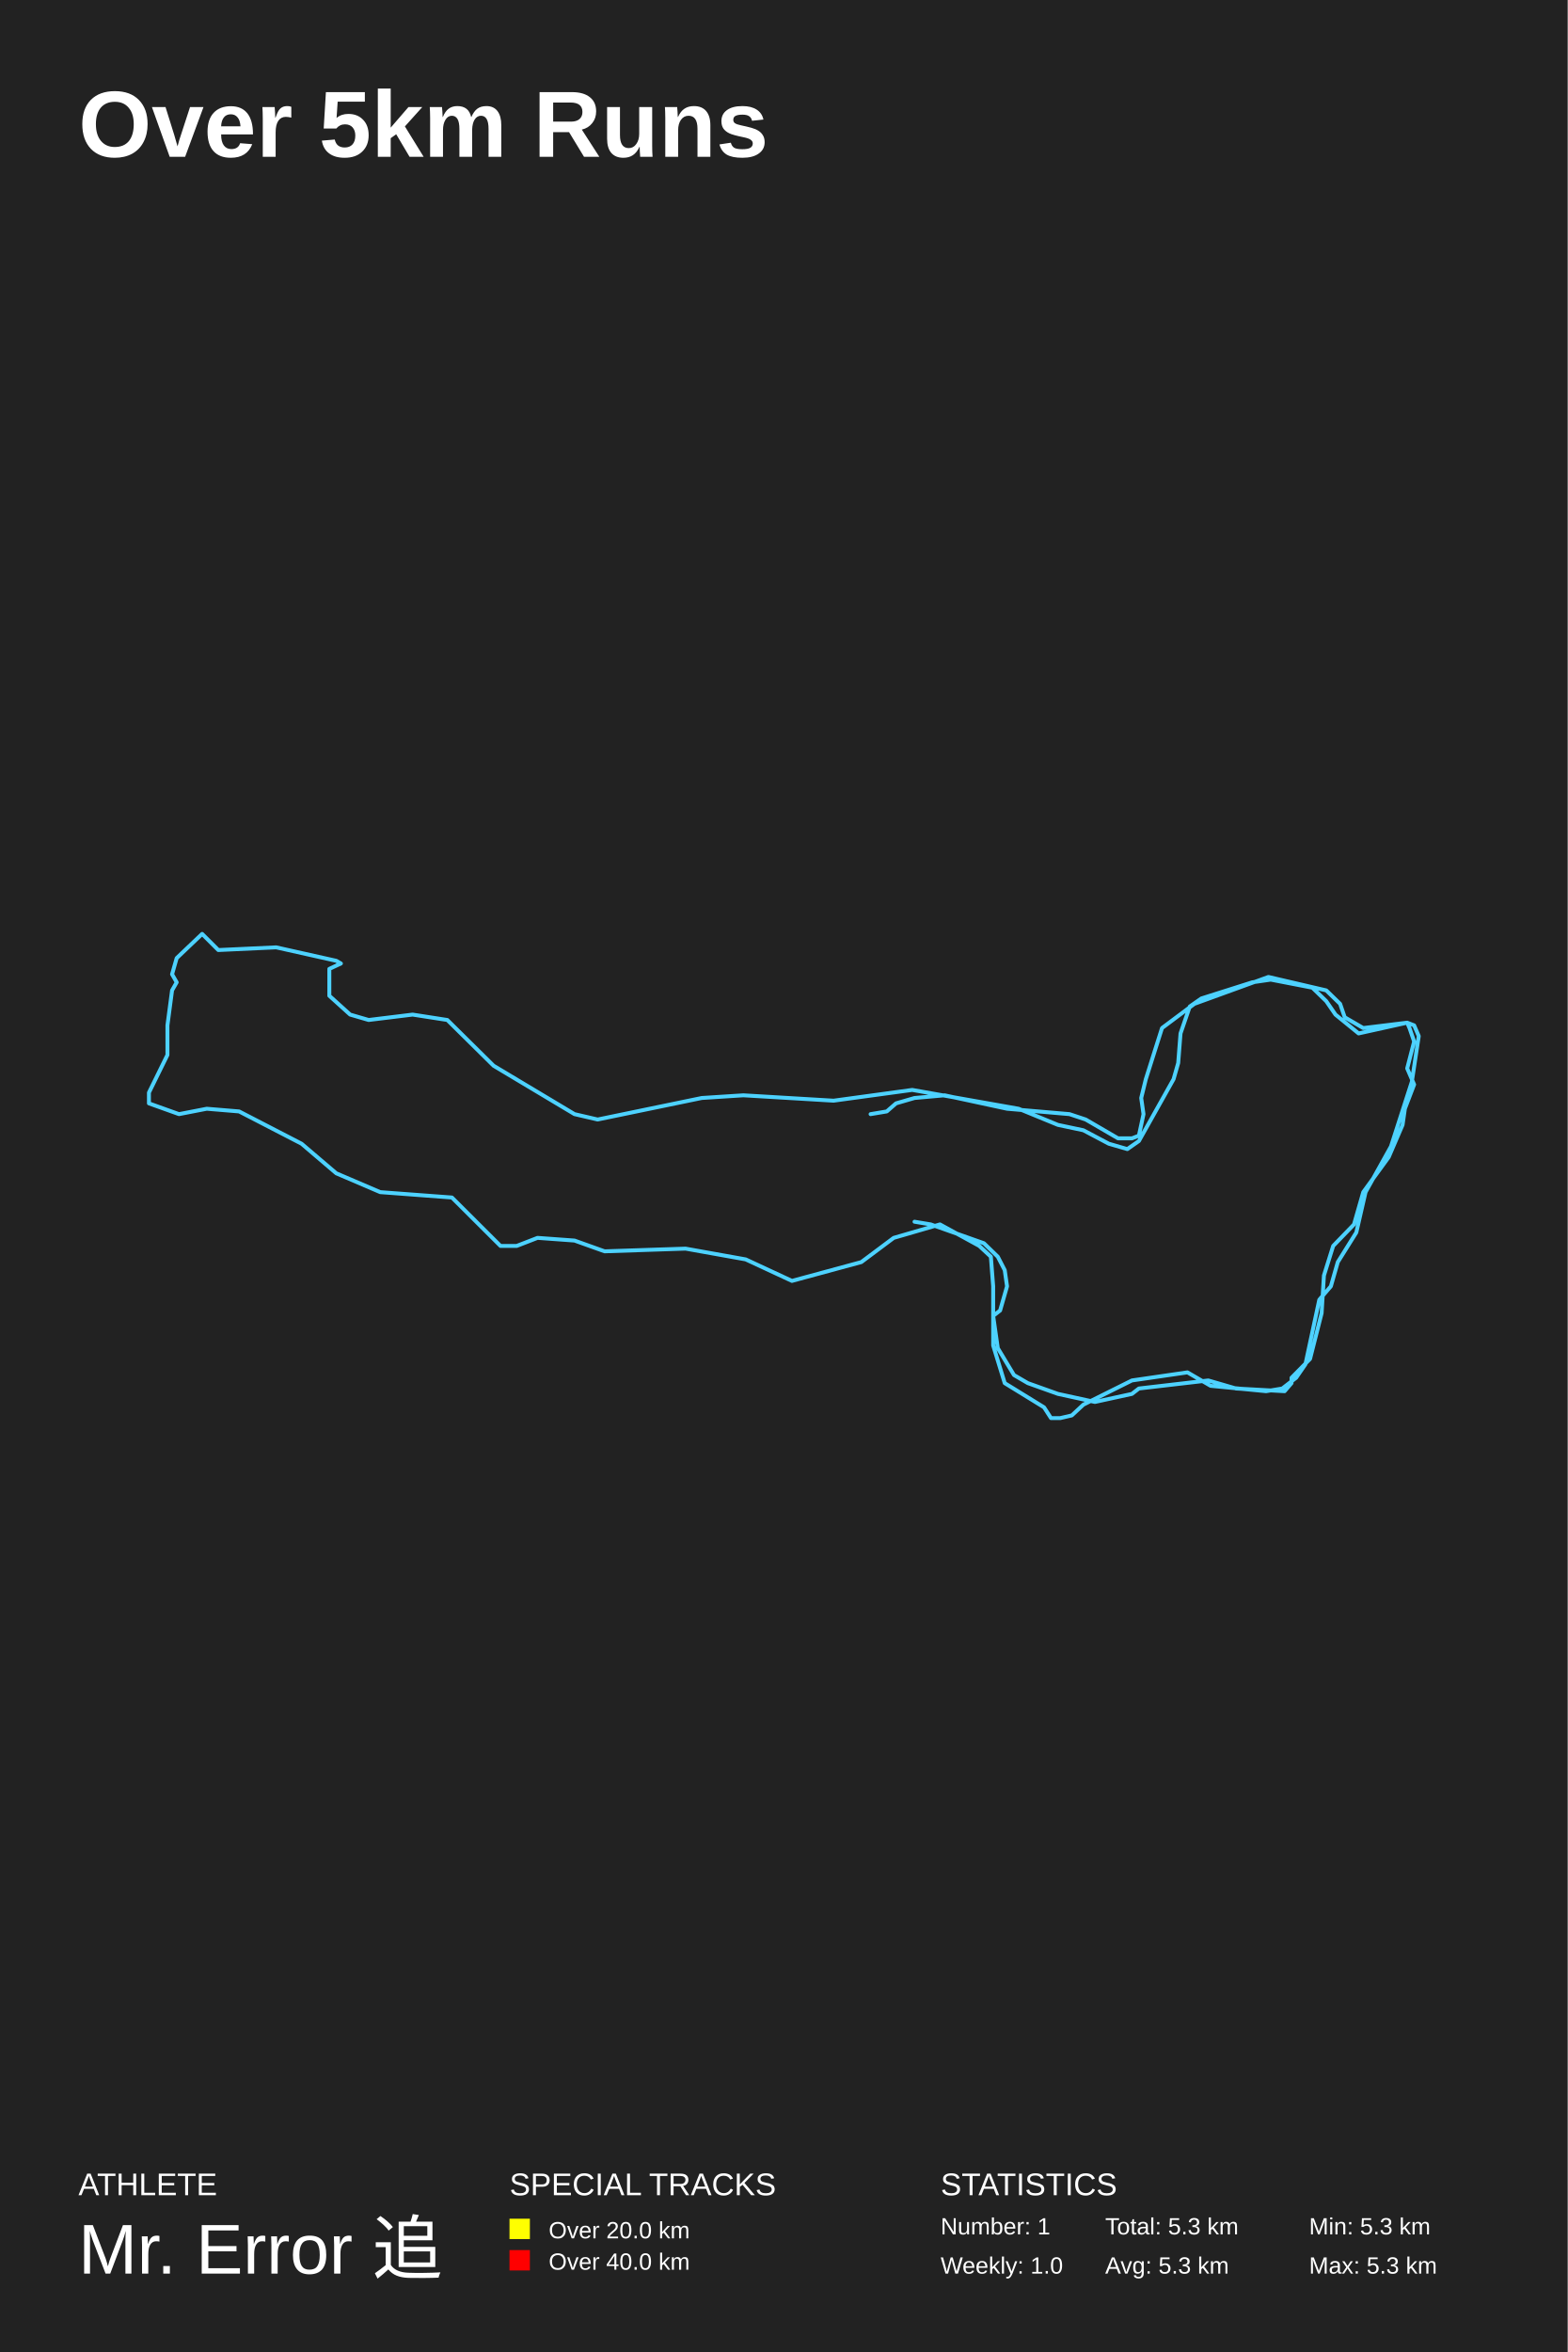
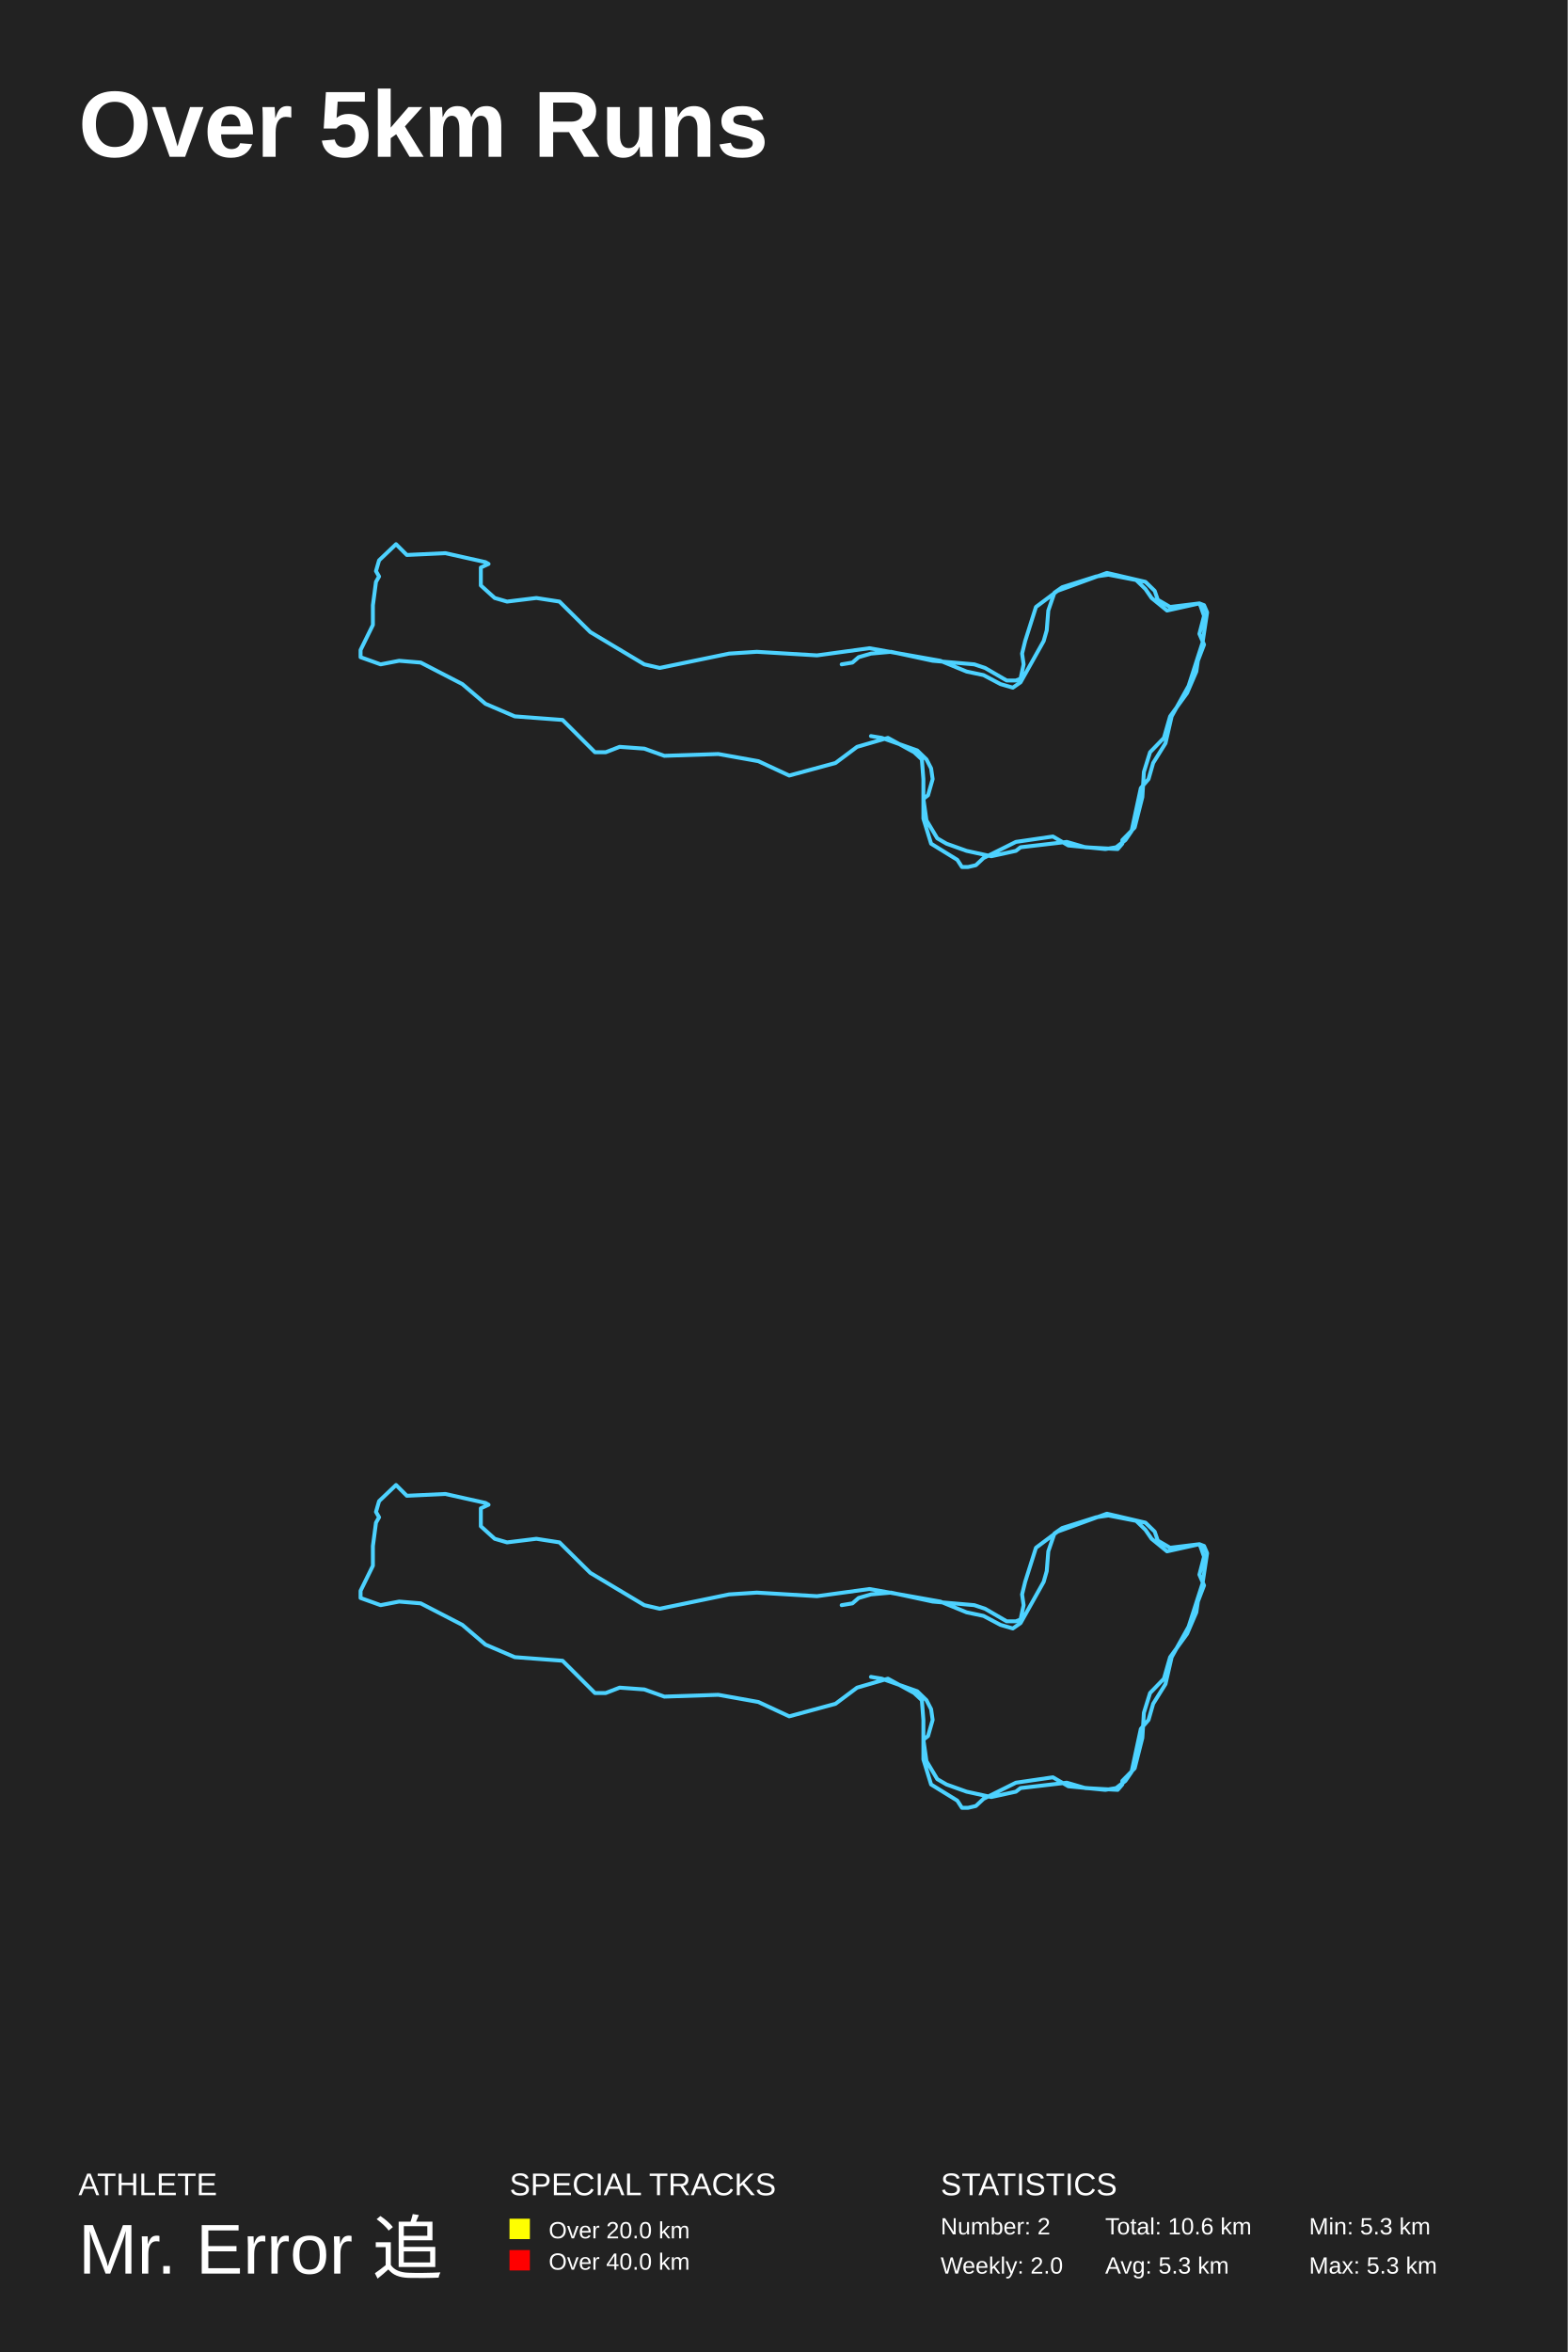
<svg xmlns="http://www.w3.org/2000/svg" baseProfile="full" height="300mm" version="1.1" viewBox="0,0,200,300" width="200mm">
  <defs />
  <rect fill="#222222" height="300" width="200" x="0" y="0" />
  <text fill="#FFFFFF" style="font-size:12px; font-family:Arial; font-weight:bold;" x="10" y="20">Over 5km Runs</text>
  <text fill="#FFFFFF" style="font-size:4px; font-family:Arial" x="10" y="280">ATHLETE</text>
  <text fill="#FFFFFF" style="font-size:9px; font-family:Arial" x="10" y="290">Mr. Error 追</text>
  <text fill="#FFFFFF" style="font-size:4px; font-family:Arial" x="65" y="280">SPECIAL TRACKS</text>
  <rect fill="yellow" height="2.6" width="2.6" x="65" y="283" />
  <text fill="#FFFFFF" style="font-size:3px; font-family:Arial" x="70" y="285.5">Over 20.0 km</text>
  <rect fill="red" height="2.6" width="2.6" x="65" y="287" />
  <text fill="#FFFFFF" style="font-size:3px; font-family:Arial" x="70" y="289.5">Over 40.0 km</text>
  <text fill="#FFFFFF" style="font-size:4px; font-family:Arial" x="120" y="280">STATISTICS</text>
-   <text fill="#FFFFFF" style="font-size:3px; font-family:Arial" x="120" y="285">Number: 1</text>
-   <text fill="#FFFFFF" style="font-size:3px; font-family:Arial" x="120" y="290">Weekly: 1.0</text>
-   <text fill="#FFFFFF" style="font-size:3px; font-family:Arial" x="141" y="285">Total: 5.3 km</text>
+   <text fill="#FFFFFF" style="font-size:3px; font-family:Arial" x="120" y="285">Number: 2</text>
+   <text fill="#FFFFFF" style="font-size:3px; font-family:Arial" x="120" y="290">Weekly: 2.0</text>
+   <text fill="#FFFFFF" style="font-size:3px; font-family:Arial" x="141" y="285">Total: 10.6 km</text>
  <text fill="#FFFFFF" style="font-size:3px; font-family:Arial" x="141" y="290">Avg: 5.3 km</text>
  <text fill="#FFFFFF" style="font-size:3px; font-family:Arial" x="167" y="285">Min: 5.3 km</text>
  <text fill="#FFFFFF" style="font-size:3px; font-family:Arial" x="167" y="290">Max: 5.3 km</text>
-   <polyline fill="none" points="116.672,155.833 118.738,156.176 125.525,158.578 127.295,160.293 128.18,162.009 128.475,164.068 127.59,167.156 126.705,167.842 127.295,171.959 129.361,175.39 131.131,176.42 134.967,177.792 139.689,178.821 144.41,177.792 145.295,177.106 154.148,176.077 157.689,177.106 163.885,177.449 164.77,176.42 164.77,175.733 167.131,173.332 168.607,167.499 168.902,162.695 170.082,158.921 172.738,156.176 173.918,152.059 177.164,147.598 178.934,143.481 179.23,141.422 180.41,138.334 179.525,136.276 180.41,132.845 179.82,131.129 179.525,130.443 173.328,131.815 170.377,129.413 169.197,127.698 167.426,125.982 162.115,124.953 159.754,125.296 153.262,127.355 151.787,128.384 150.607,131.815 150.311,135.589 149.721,137.648 145.295,145.54 143.82,146.569 141.459,145.883 138.213,144.167 134.967,143.481 129.951,141.422 116.377,139.021 106.344,140.393 94.836,139.707 89.525,140.05 76.246,142.795 73.295,142.109 62.967,135.933 57.066,130.1 52.639,129.413 47.033,130.1 44.672,129.413 42.016,127.012 42.016,123.58 43.492,122.894 42.902,122.551 35.23,120.836 27.852,121.179 25.787,119.12 22.541,122.208 21.951,124.267 22.541,125.296 21.951,126.325 21.361,130.786 21.361,134.56 19.0,139.364 19.0,140.736 22.836,142.109 26.377,141.422 30.508,141.765 38.475,145.883 42.902,149.657 48.508,152.059 57.656,152.745 63.852,158.921 65.918,158.921 68.574,157.892 73.295,158.235 77.131,159.607 87.459,159.264 95.131,160.637 101.033,163.381 109.885,160.98 114.016,157.892 119.918,156.176 124.934,158.921 126.41,160.293 126.705,164.068 126.705,171.616 128.18,176.42 133.197,179.508 134.082,180.88 135.262,180.88 136.738,180.537 138.213,179.165 144.41,176.077 151.492,175.047 154.443,176.763 161.525,177.449 163.59,177.106 165.361,175.733 166.541,174.018 168.311,165.783 169.787,164.068 170.672,160.98 173.033,157.205 174.213,152.059 177.459,146.226 180.115,137.991 181.0,132.158 180.41,130.786 179.525,130.443 173.918,131.129 171.557,129.756 170.967,128.041 169.197,126.325 161.82,124.61 152.377,128.041 148.246,131.129 146.18,137.648 145.59,140.05 145.885,142.109 145.295,144.853 144.41,145.197 142.639,145.197 138.508,142.795 136.443,142.109 128.475,141.422 120.508,139.707 116.672,140.05 114.311,140.736 113.131,141.765 111.066,142.109" stroke="#4DD2FF" stroke-linecap="round" stroke-linejoin="round" stroke-width="0.5" />
+   <polyline fill="none" points="111.115,93.889 112.492,94.117 117.016,95.719 118.197,96.862 118.787,98.006 118.984,99.378 118.393,101.437 117.803,101.895 118.197,104.639 119.574,106.927 120.754,107.613 123.311,108.528 126.459,109.214 129.607,108.528 130.197,108.071 136.098,107.384 138.459,108.071 142.59,108.299 143.18,107.613 143.18,107.156 144.754,105.554 145.738,101.666 145.934,98.464 146.721,95.947 148.492,94.117 149.279,91.373 151.443,88.399 152.623,85.654 152.82,84.282 153.607,82.223 153.016,80.85 153.607,78.563 153.213,77.419 153.016,76.962 148.885,77.877 146.918,76.276 146.131,75.132 144.951,73.988 141.41,73.302 139.836,73.531 135.508,74.903 134.525,75.589 133.738,77.877 133.541,80.393 133.148,81.765 130.197,87.026 129.213,87.713 127.639,87.255 125.475,86.111 123.311,85.654 119.967,84.282 110.918,82.68 104.23,83.595 96.557,83.138 93.016,83.367 84.164,85.197 82.197,84.739 75.311,80.622 71.377,76.733 68.426,76.276 64.689,76.733 63.115,76.276 61.344,74.674 61.344,72.387 62.328,71.929 61.934,71.701 56.82,70.557 51.902,70.786 50.525,69.413 48.361,71.472 47.967,72.844 48.361,73.531 47.967,74.217 47.574,77.191 47.574,79.707 46.0,82.909 46.0,83.824 48.557,84.739 50.918,84.282 53.672,84.51 58.984,87.255 61.934,89.771 65.672,91.373 71.77,91.83 75.902,95.947 77.279,95.947 79.049,95.261 82.197,95.49 84.754,96.405 91.639,96.176 96.754,97.091 100.689,98.921 106.59,97.32 109.344,95.261 113.279,94.117 116.623,95.947 117.607,96.862 117.803,99.378 117.803,104.411 118.787,107.613 122.131,109.672 122.721,110.587 123.508,110.587 124.492,110.358 125.475,109.443 129.607,107.384 134.328,106.698 136.295,107.842 141.016,108.299 142.393,108.071 143.574,107.156 144.361,106.012 145.541,100.522 146.525,99.378 147.115,97.32 148.689,94.804 149.475,91.373 151.639,87.484 153.41,81.994 154.0,78.106 153.607,77.191 153.016,76.962 149.279,77.419 147.705,76.504 147.311,75.361 146.131,74.217 141.213,73.073 134.918,75.361 132.164,77.419 130.787,81.765 130.393,83.367 130.59,84.739 130.197,86.569 129.607,86.798 128.426,86.798 125.672,85.197 124.295,84.739 118.984,84.282 113.672,83.138 111.115,83.367 109.541,83.824 108.754,84.51 107.377,84.739" stroke="#4DD2FF" stroke-linecap="round" stroke-linejoin="round" stroke-width="0.5" />
+   <polyline fill="none" points="111.115,213.889 112.492,214.117 117.016,215.719 118.197,216.862 118.787,218.006 118.984,219.378 118.393,221.437 117.803,221.895 118.197,224.639 119.574,226.927 120.754,227.613 123.311,228.528 126.459,229.214 129.607,228.528 130.197,228.071 136.098,227.384 138.459,228.071 142.59,228.299 143.18,227.613 143.18,227.156 144.754,225.554 145.738,221.666 145.934,218.464 146.721,215.947 148.492,214.117 149.279,211.373 151.443,208.399 152.623,205.654 152.82,204.282 153.607,202.223 153.016,200.85 153.607,198.563 153.213,197.419 153.016,196.962 148.885,197.877 146.918,196.276 146.131,195.132 144.951,193.988 141.41,193.302 139.836,193.531 135.508,194.903 134.525,195.589 133.738,197.877 133.541,200.393 133.148,201.765 130.197,207.026 129.213,207.713 127.639,207.255 125.475,206.111 123.311,205.654 119.967,204.282 110.918,202.68 104.23,203.595 96.557,203.138 93.016,203.367 84.164,205.197 82.197,204.739 75.311,200.622 71.377,196.733 68.426,196.276 64.689,196.733 63.115,196.276 61.344,194.674 61.344,192.387 62.328,191.929 61.934,191.701 56.82,190.557 51.902,190.786 50.525,189.413 48.361,191.472 47.967,192.844 48.361,193.531 47.967,194.217 47.574,197.191 47.574,199.707 46.0,202.909 46.0,203.824 48.557,204.739 50.918,204.282 53.672,204.51 58.984,207.255 61.934,209.771 65.672,211.373 71.77,211.83 75.902,215.947 77.279,215.947 79.049,215.261 82.197,215.49 84.754,216.405 91.639,216.176 96.754,217.091 100.689,218.921 106.59,217.32 109.344,215.261 113.279,214.117 116.623,215.947 117.607,216.862 117.803,219.378 117.803,224.411 118.787,227.613 122.131,229.672 122.721,230.587 123.508,230.587 124.492,230.358 125.475,229.443 129.607,227.384 134.328,226.698 136.295,227.842 141.016,228.299 142.393,228.071 143.574,227.156 144.361,226.012 145.541,220.522 146.525,219.378 147.115,217.32 148.689,214.804 149.475,211.373 151.639,207.484 153.41,201.994 154.0,198.106 153.607,197.191 153.016,196.962 149.279,197.419 147.705,196.504 147.311,195.361 146.131,194.217 141.213,193.073 134.918,195.361 132.164,197.419 130.787,201.765 130.393,203.367 130.59,204.739 130.197,206.569 129.607,206.798 128.426,206.798 125.672,205.197 124.295,204.739 118.984,204.282 113.672,203.138 111.115,203.367 109.541,203.824 108.754,204.51 107.377,204.739" stroke="#4DD2FF" stroke-linecap="round" stroke-linejoin="round" stroke-width="0.5" />
</svg>
